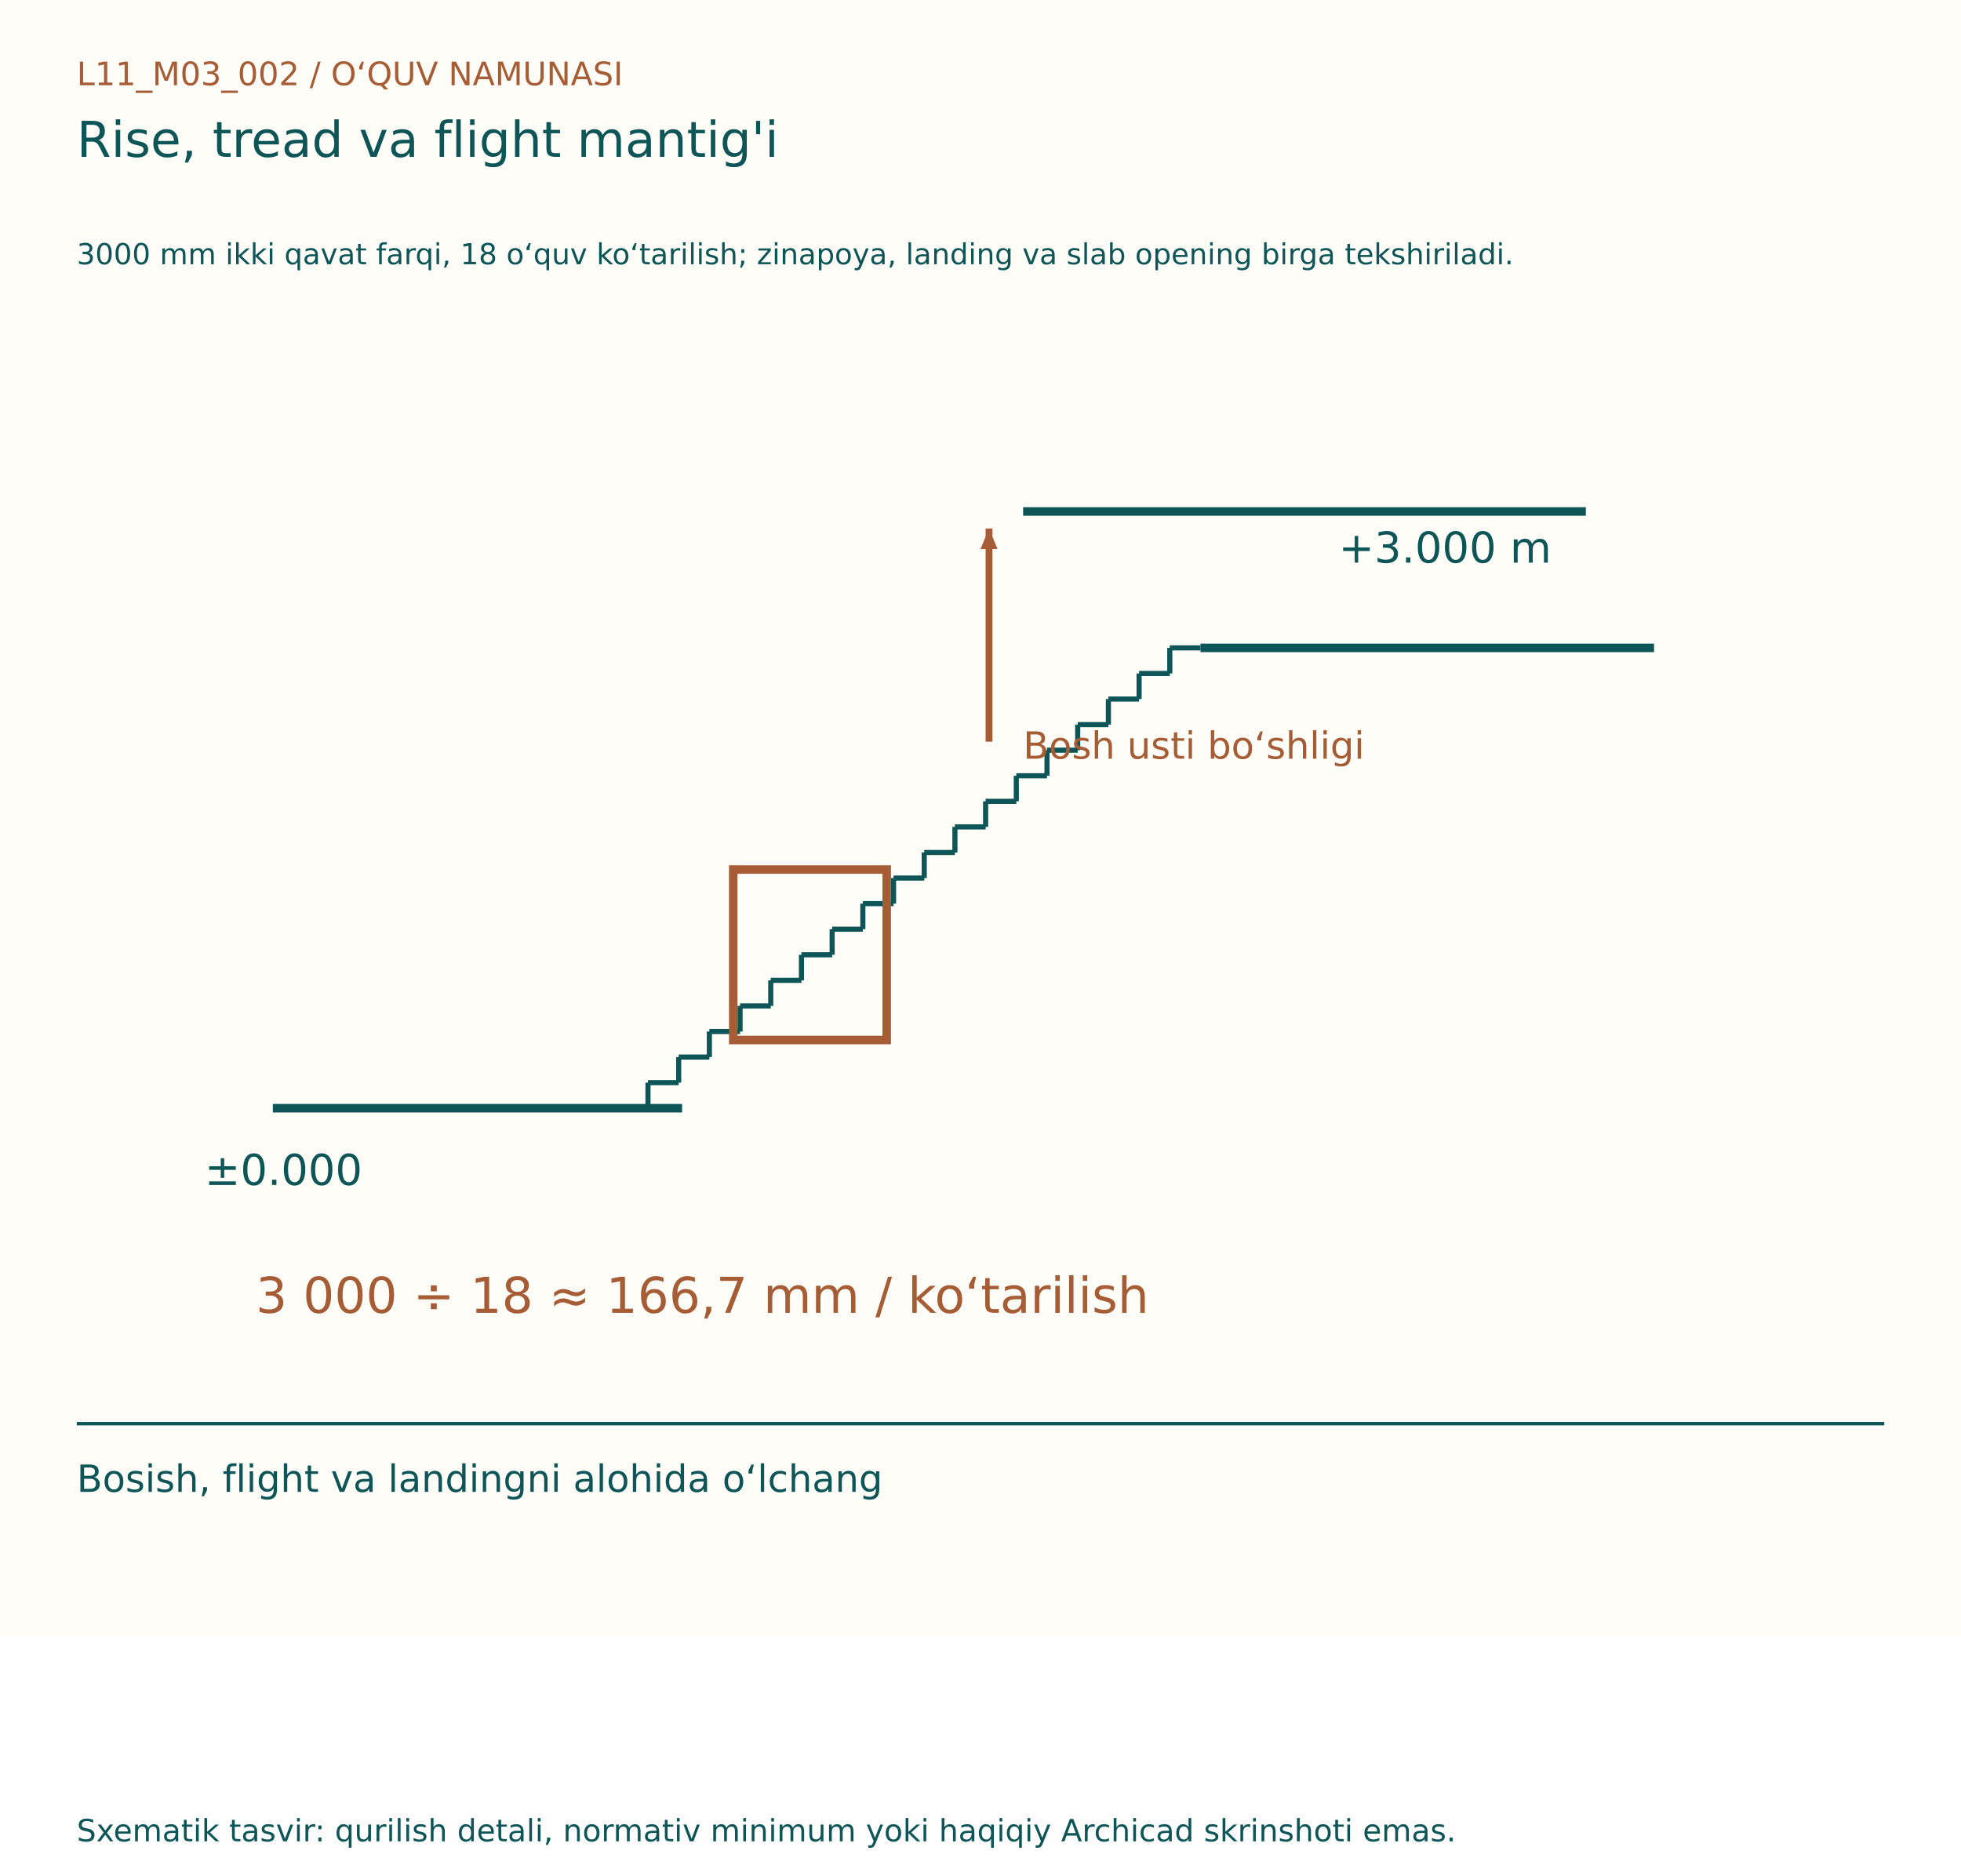
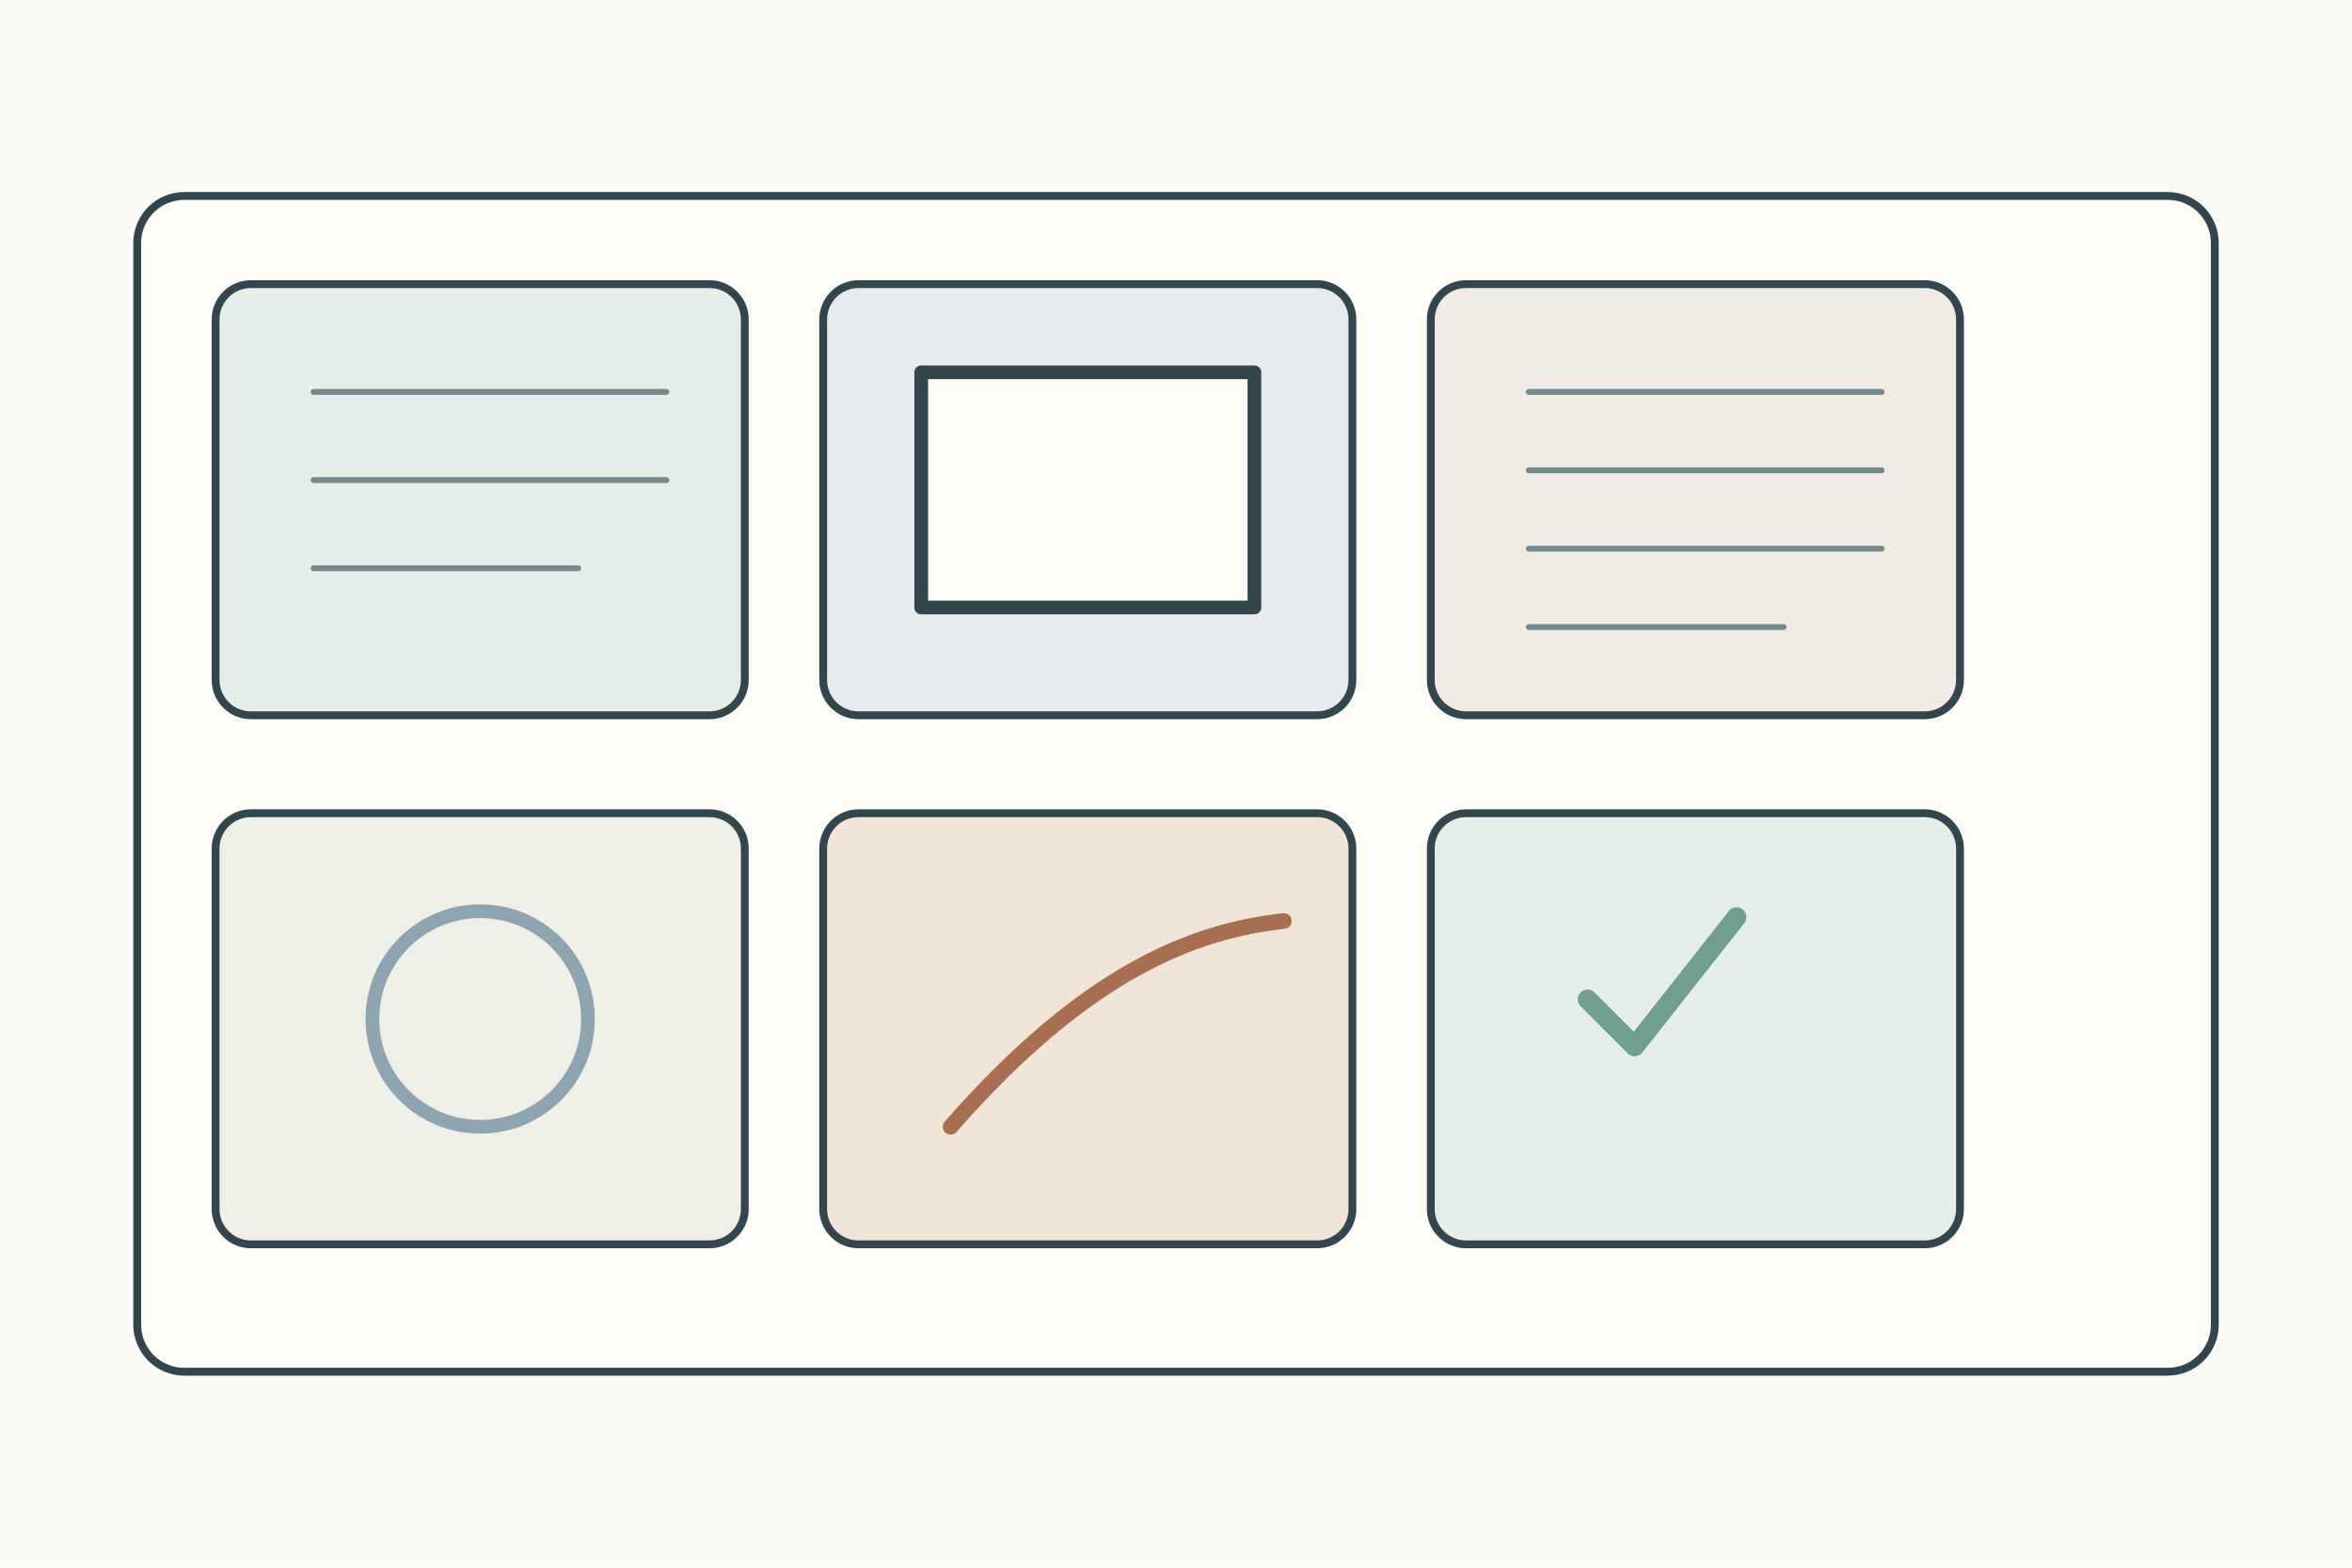
- <svg xmlns="http://www.w3.org/2000/svg" width="1150" height="1100" viewBox="0 0 1150 1100">
-   <rect width="1150" height="960" fill="#FFFDF7" />
-   <g font-family="DejaVu Sans, Segoe UI, sans-serif">
-     <text x="45" y="50" font-size="19" fill="#A65D35">L11_M03_002  /  O‘QUV NAMUNASI</text>
-     <text x="45" y="92" font-size="29" fill="#0E5558">Rise, tread va flight mantig'i</text>
-     <text x="45" y="155" font-size="17" fill="#0E5558">3000 mm ikki qavat farqi, 18 o‘quv ko‘tarilish; zinapoya, landing va slab opening birga tekshiriladi.</text>
-     <g transform="translate(0,80)">
-       <line x1="160" y1="570" x2="400" y2="570" stroke="#0E5558" stroke-width="5" />
-       <line x1="704" y1="300" x2="970" y2="300" stroke="#0E5558" stroke-width="5" />
-       <line x1="380" y1="570" x2="380" y2="555" stroke="#0E5558" stroke-width="3" />
-       <line x1="380" y1="555" x2="398" y2="555" stroke="#0E5558" stroke-width="3" />
-       <line x1="398" y1="555" x2="398" y2="540" stroke="#0E5558" stroke-width="3" />
-       <line x1="398" y1="540" x2="416" y2="540" stroke="#0E5558" stroke-width="3" />
-       <line x1="416" y1="540" x2="416" y2="525" stroke="#0E5558" stroke-width="3" />
-       <line x1="416" y1="525" x2="434" y2="525" stroke="#0E5558" stroke-width="3" />
-       <line x1="434" y1="525" x2="434" y2="510" stroke="#0E5558" stroke-width="3" />
-       <line x1="434" y1="510" x2="452" y2="510" stroke="#0E5558" stroke-width="3" />
-       <line x1="452" y1="510" x2="452" y2="495" stroke="#0E5558" stroke-width="3" />
-       <line x1="452" y1="495" x2="470" y2="495" stroke="#0E5558" stroke-width="3" />
-       <line x1="470" y1="495" x2="470" y2="480" stroke="#0E5558" stroke-width="3" />
-       <line x1="470" y1="480" x2="488" y2="480" stroke="#0E5558" stroke-width="3" />
-       <line x1="488" y1="480" x2="488" y2="465" stroke="#0E5558" stroke-width="3" />
-       <line x1="488" y1="465" x2="506" y2="465" stroke="#0E5558" stroke-width="3" />
-       <line x1="506" y1="465" x2="506" y2="450" stroke="#0E5558" stroke-width="3" />
-       <line x1="506" y1="450" x2="524" y2="450" stroke="#0E5558" stroke-width="3" />
-       <line x1="524" y1="450" x2="524" y2="435" stroke="#0E5558" stroke-width="3" />
-       <line x1="524" y1="435" x2="542" y2="435" stroke="#0E5558" stroke-width="3" />
-       <line x1="542" y1="435" x2="542" y2="420" stroke="#0E5558" stroke-width="3" />
-       <line x1="542" y1="420" x2="560" y2="420" stroke="#0E5558" stroke-width="3" />
-       <line x1="560" y1="420" x2="560" y2="405" stroke="#0E5558" stroke-width="3" />
-       <line x1="560" y1="405" x2="578" y2="405" stroke="#0E5558" stroke-width="3" />
-       <line x1="578" y1="405" x2="578" y2="390" stroke="#0E5558" stroke-width="3" />
-       <line x1="578" y1="390" x2="596" y2="390" stroke="#0E5558" stroke-width="3" />
-       <line x1="596" y1="390" x2="596" y2="375" stroke="#0E5558" stroke-width="3" />
-       <line x1="596" y1="375" x2="614" y2="375" stroke="#0E5558" stroke-width="3" />
-       <line x1="614" y1="375" x2="614" y2="360" stroke="#0E5558" stroke-width="3" />
-       <line x1="614" y1="360" x2="632" y2="360" stroke="#0E5558" stroke-width="3" />
-       <line x1="632" y1="360" x2="632" y2="345" stroke="#0E5558" stroke-width="3" />
-       <line x1="632" y1="345" x2="650" y2="345" stroke="#0E5558" stroke-width="3" />
-       <line x1="650" y1="345" x2="650" y2="330" stroke="#0E5558" stroke-width="3" />
-       <line x1="650" y1="330" x2="668" y2="330" stroke="#0E5558" stroke-width="3" />
-       <line x1="668" y1="330" x2="668" y2="315" stroke="#0E5558" stroke-width="3" />
-       <line x1="668" y1="315" x2="686" y2="315" stroke="#0E5558" stroke-width="3" />
-       <line x1="686" y1="315" x2="686" y2="300" stroke="#0E5558" stroke-width="3" />
-       <line x1="686" y1="300" x2="704" y2="300" stroke="#0E5558" stroke-width="3" />
-       <text x="120" y="615" font-size="25" fill="#0E5558">±0.000</text>
-       <text x="785" y="250" font-size="25" fill="#0E5558">+3.000 m</text>
-       <text x="150" y="690" font-size="29" fill="#A65D35">3 000 ÷ 18 ≈ 166,7 mm / ko‘tarilish</text>
-       <line x1="600" y1="220" x2="930" y2="220" stroke="#0E5558" stroke-width="5" />
-       <line x1="580" y1="355" x2="580" y2="230" stroke="#A65D35" stroke-width="4" />
-       <path d="M580, 230 l-12,-5 l0,10 Z" fill="#A65D35" transform="rotate(-90.0 580 230)" />
-       <text x="600" y="365" font-size="22" fill="#A65D35">Bosh usti bo‘shligi</text>
-       <rect x="430" y="430" width="90" height="100" fill="none" stroke="#A65D35" stroke-width="5" />
+ <svg xmlns="http://www.w3.org/2000/svg" width="1200" height="800">
+   <rect width="1200" height="800" fill="#fbfaf4" />
+   <g stroke="#34464d" stroke-width="4" fill="none" stroke-linecap="round" stroke-linejoin="round">
+     <rect x="70" y="100" width="1060" height="600" rx="24" fill="#fffef9" />
+     <g transform="translate(110 145)">
+       <g>
+         <rect width="270" height="220" rx="18" fill="#e5eee8" />
+         <path d="M50 55h180M50 100h180M50 145h135" stroke="#75888d" stroke-width="3" />
+       </g>
+       <g transform="translate(310 0)">
+         <rect width="270" height="220" rx="18" fill="#e7ebef" />
+         <rect x="50" y="45" width="170" height="120" fill="#fffef9" stroke-width="7" />
+       </g>
+       <g transform="translate(620 0)">
+         <rect width="270" height="220" rx="18" fill="#f0ece5" />
+         <path d="M50 55h180M50 95h180M50 135h180M50 175h130" stroke="#75888d" stroke-width="3" />
+       </g>
+       <g transform="translate(0 270)">
+         <rect width="270" height="220" rx="18" fill="#eef0e8" />
+         <circle cx="135" cy="105" r="55" fill="none" stroke="#8ea4b0" stroke-width="7" />
+       </g>
+       <g transform="translate(310 270)">
+         <rect width="270" height="220" rx="18" fill="#f0e5d7" />
+         <path d="M65 160c70-80 125-100 170-105" stroke="#a66f50" stroke-width="8" />
+       </g>
+       <g transform="translate(620 270)">
+         <rect width="270" height="220" rx="18" fill="#e5eee8" />
+         <path d="M80 95l24 24 52-66" stroke="#6f9f8d" stroke-width="10" />
+       </g>
    </g>
-     <line x1="45" y1="835" x2="1105" y2="835" stroke="#0E5558" stroke-width="2" />
-     <text x="45" y="875" font-size="22" fill="#0E5558">Bosish, flight va landingni alohida o‘lchang</text>
-     <text x="45" y="1080" font-size="18" fill="#0E5558">Sxematik tasvir: qurilish detali, normativ minimum yoki haqiqiy Archicad skrinshoti emas.</text>
  </g>
</svg>
